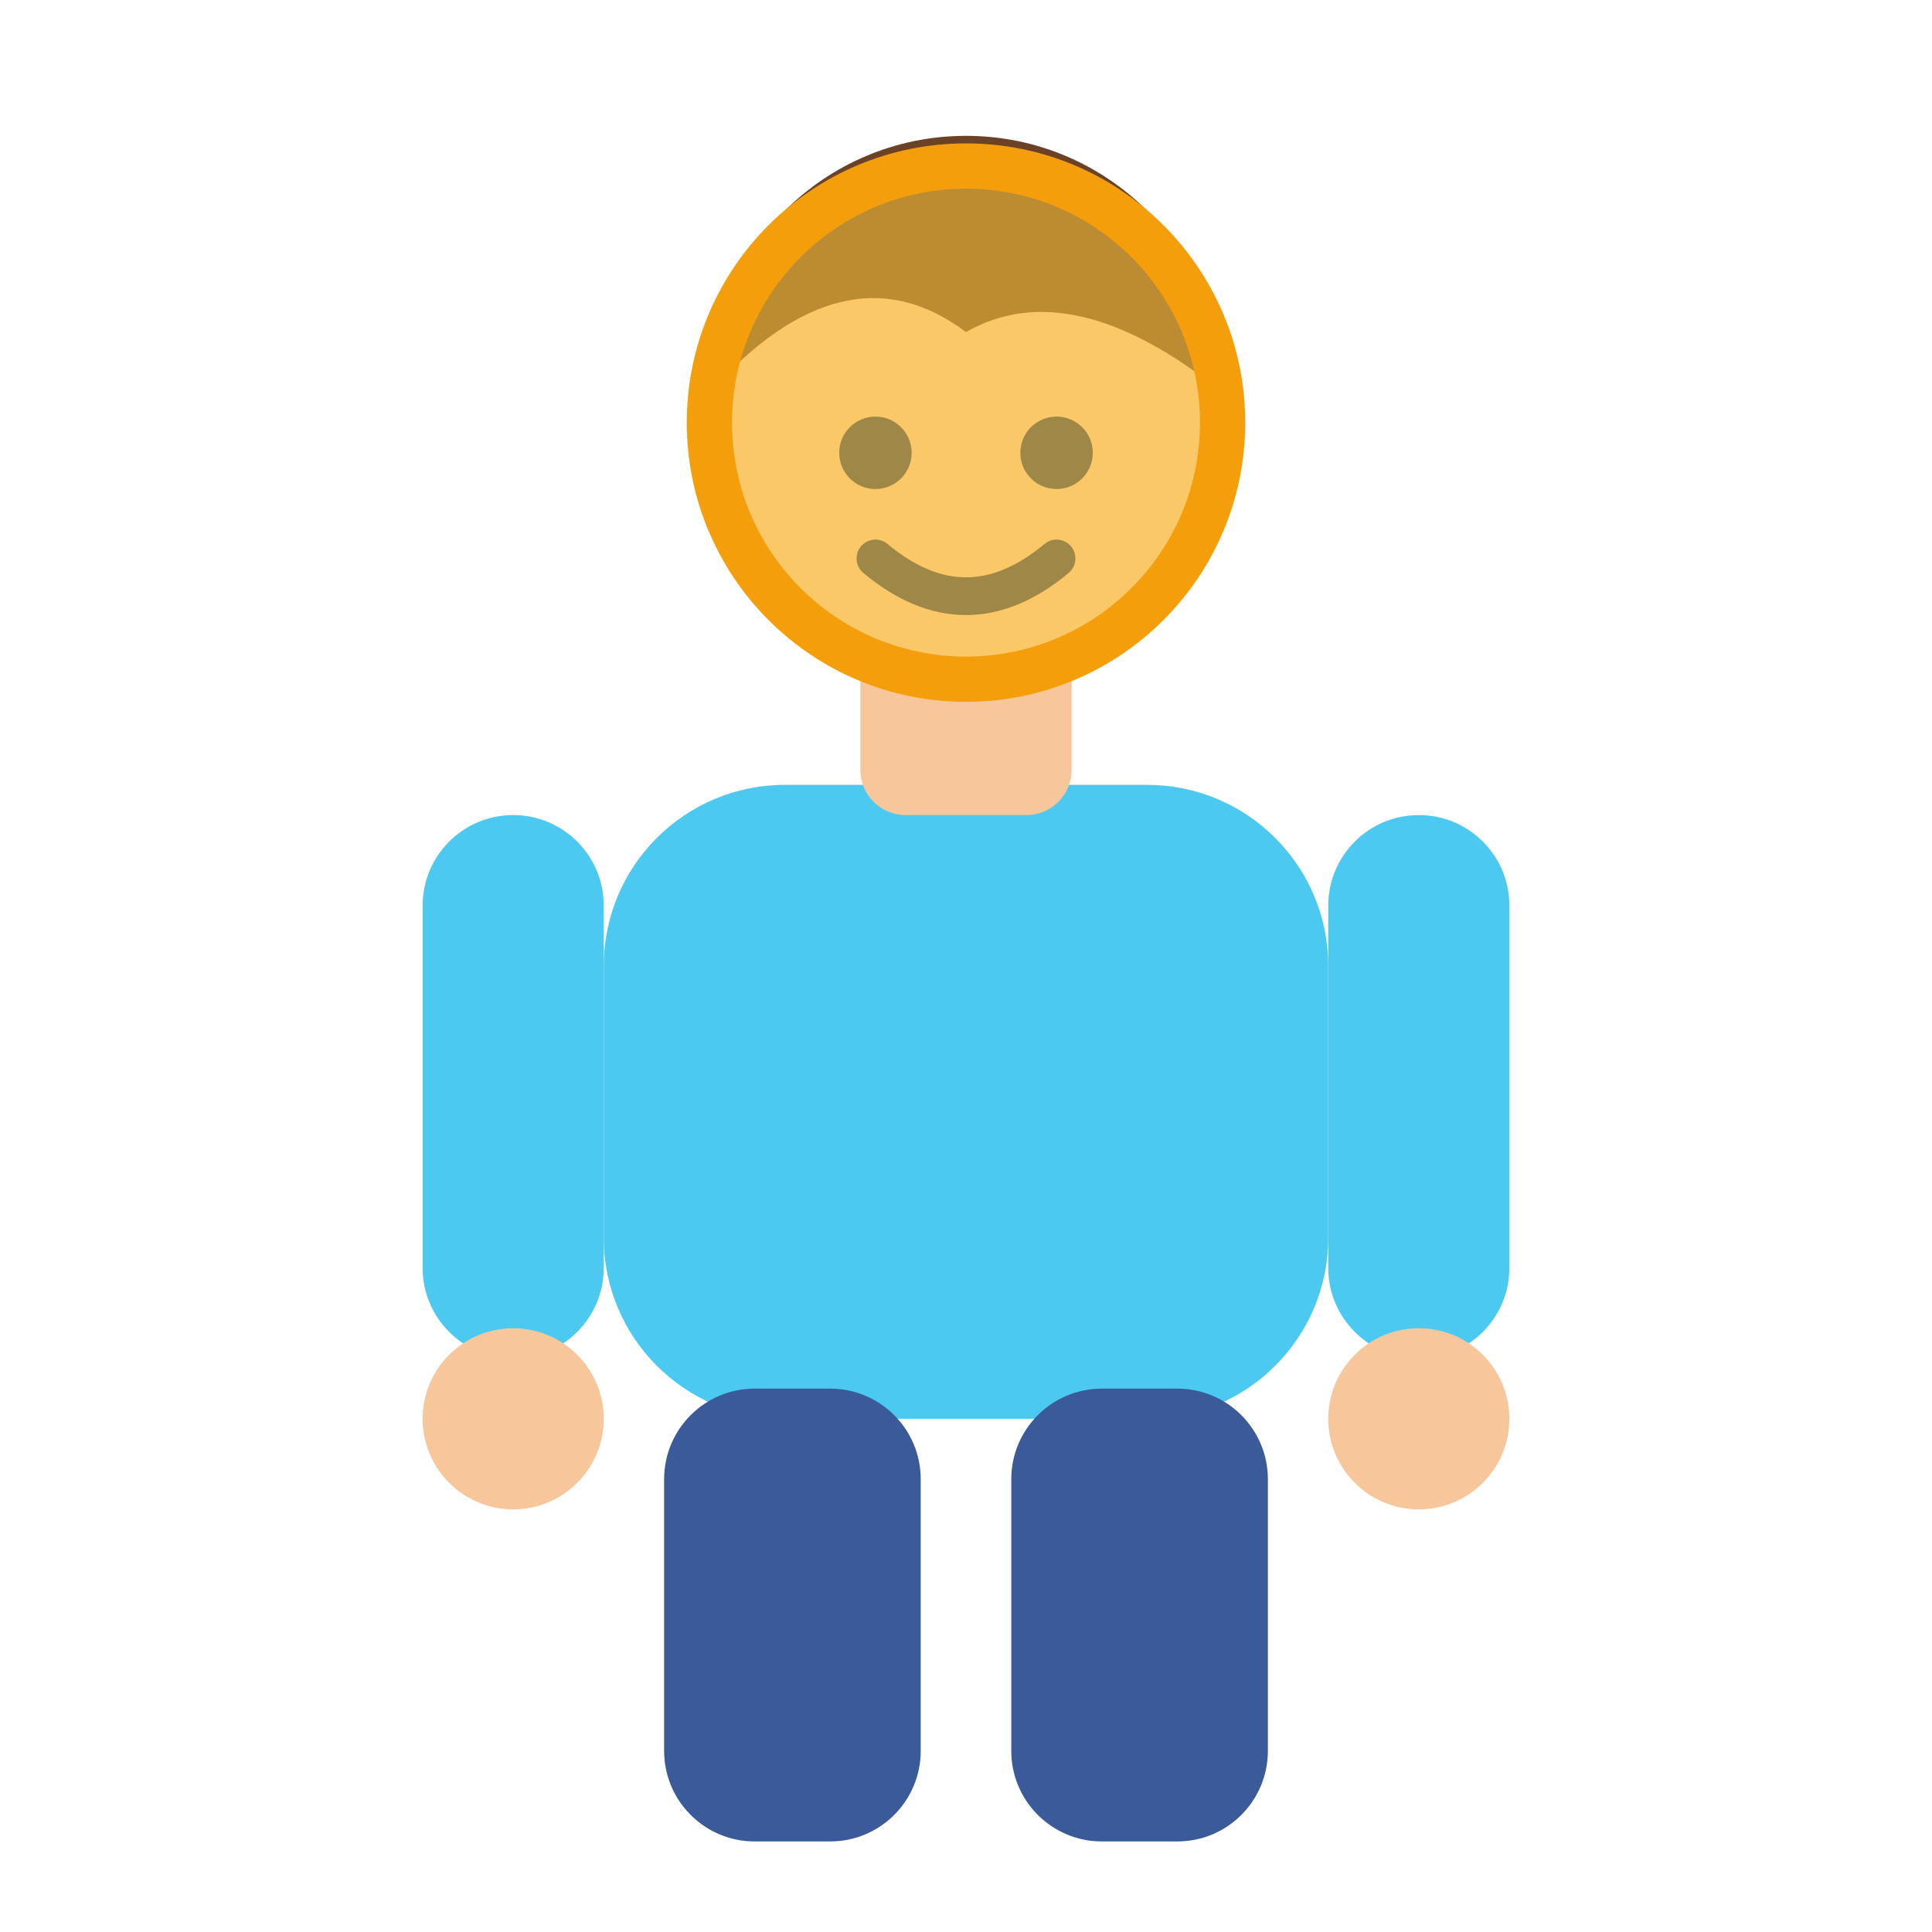
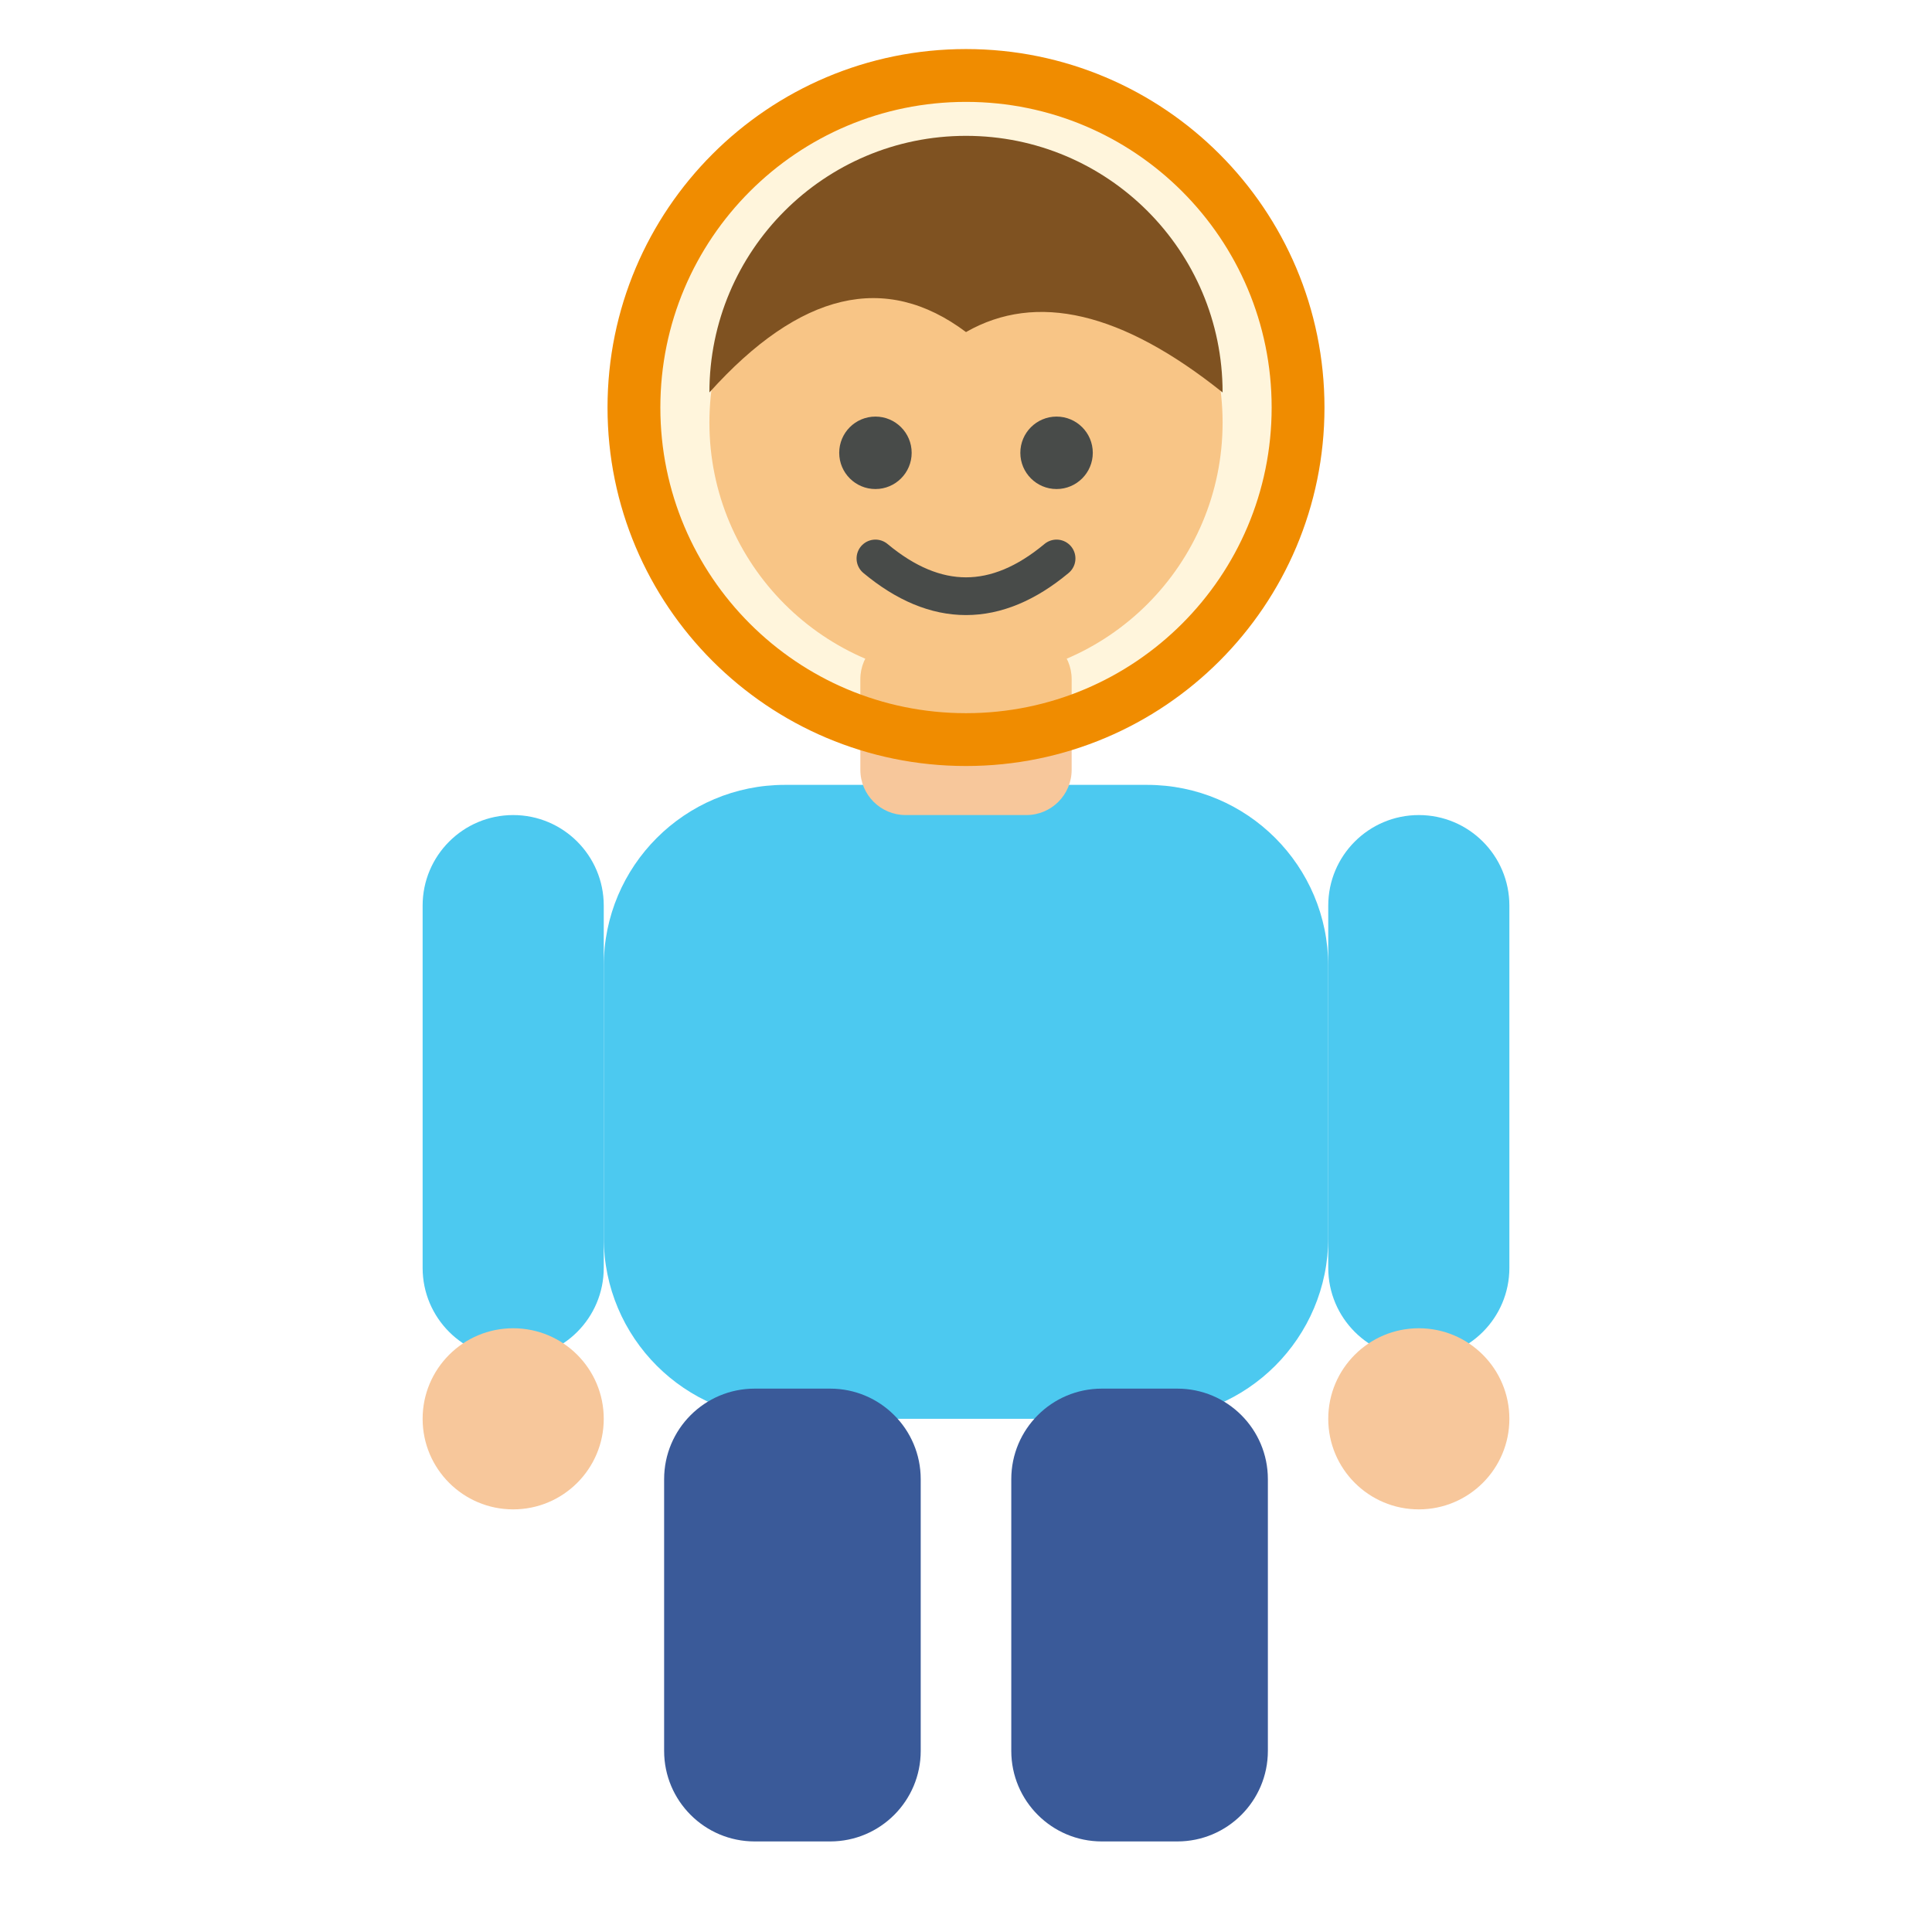
<svg xmlns="http://www.w3.org/2000/svg" viewBox="0 0 128 128" width="128" height="128">
  <rect x="40" y="52" width="48" height="42" rx="12" fill="#4CC9F0" />
  <rect x="28" y="54" width="12" height="36" rx="6" fill="#4CC9F0" />
  <rect x="88" y="54" width="12" height="36" rx="6" fill="#4CC9F0" />
  <circle cx="34" cy="94" r="6" fill="#F7C79B" />
  <circle cx="94" cy="94" r="6" fill="#F7C79B" />
  <rect x="44" y="92" width="17" height="30" rx="6" fill="#3A5A99" />
  <rect x="67" y="92" width="17" height="30" rx="6" fill="#3A5A99" />
  <rect x="57" y="42" width="14" height="12" rx="3" fill="#F7C79B" />
  <circle cx="64" cy="28" r="17" fill="#F7C79B" />
  <path d="M47,26 a17,17 0 0 1 34,0 q-10,-8 -17,-4 q-8,-6 -17,4 Z" fill="#6B4226" />
  <circle cx="58" cy="30" r="2.4" fill="#2B3A55" />
  <circle cx="70" cy="30" r="2.4" fill="#2B3A55" />
  <path d="M58,37 q6,5 12,0" stroke="#2B3A55" stroke-width="2.5" fill="none" stroke-linecap="round" />
-   <circle cx="64" cy="28" r="17" fill="#FFC83D" fill-opacity=".55" stroke="#F59E0B" stroke-width="3" stroke-linecap="round" />
+   <circle cx="64" cy="27" r="22" fill="#FFB703" fill-opacity=".14" stroke="#F08C00" stroke-width="3.5" stroke-linejoin="round" />
</svg>
